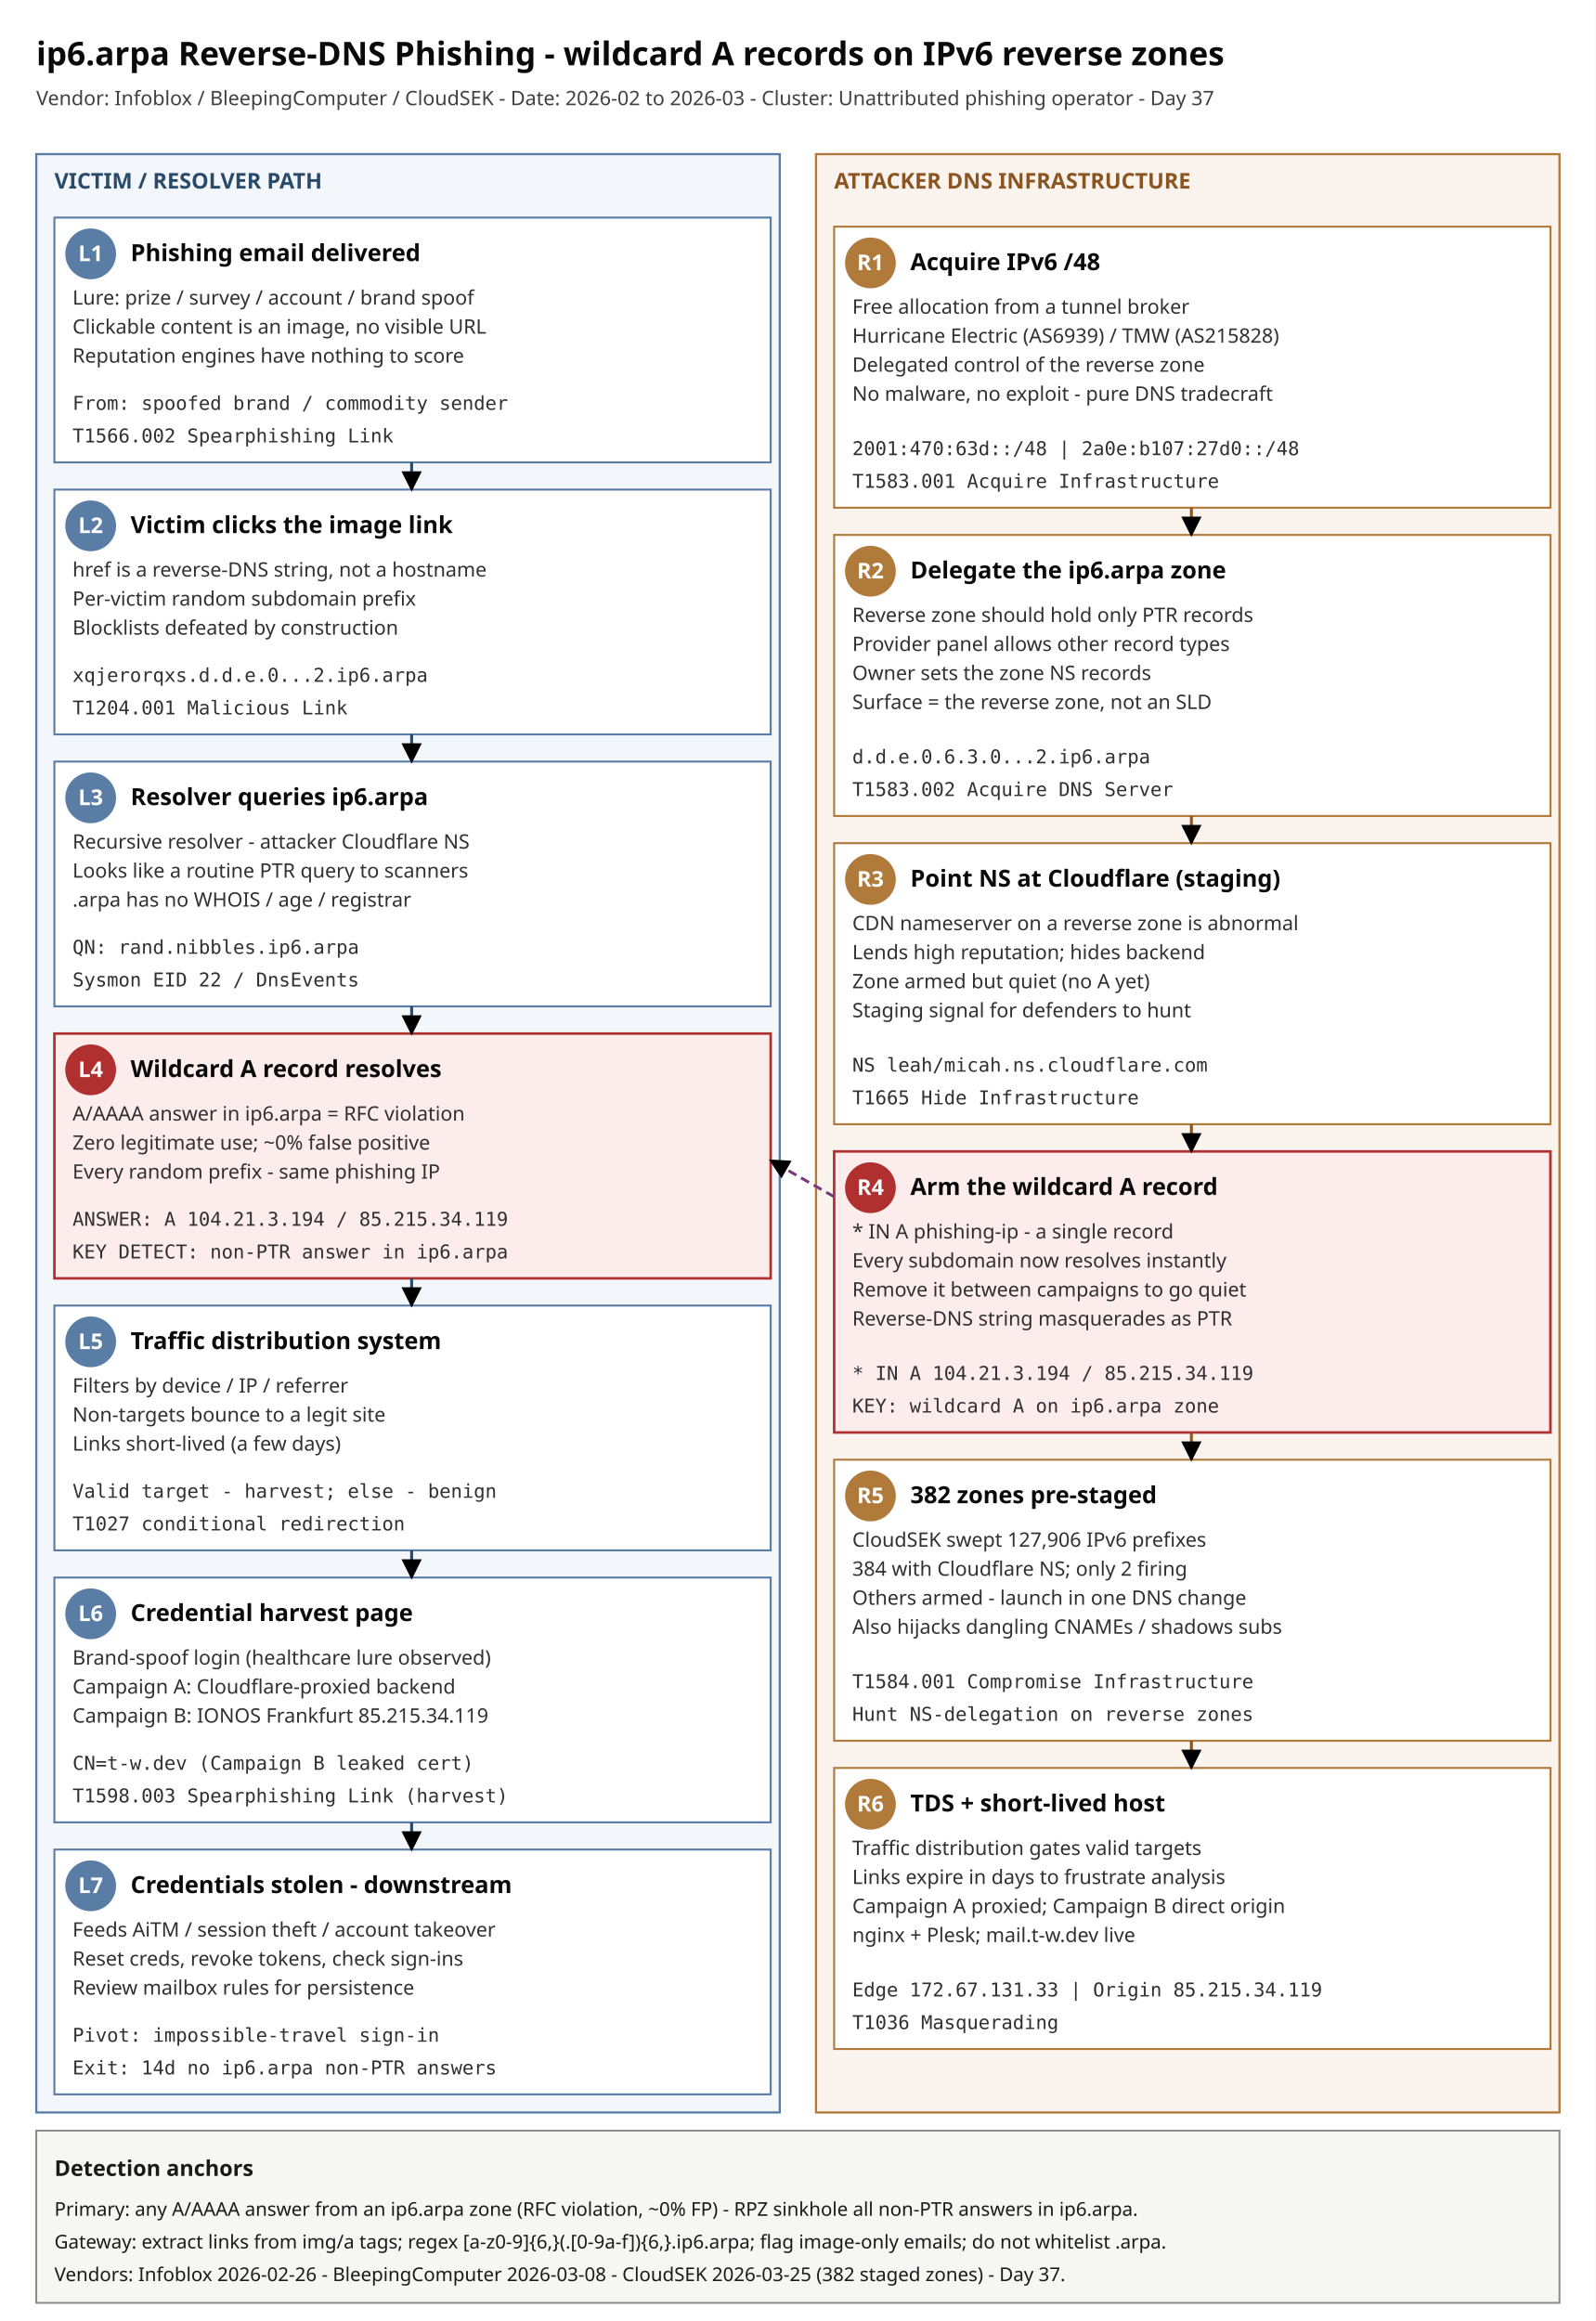
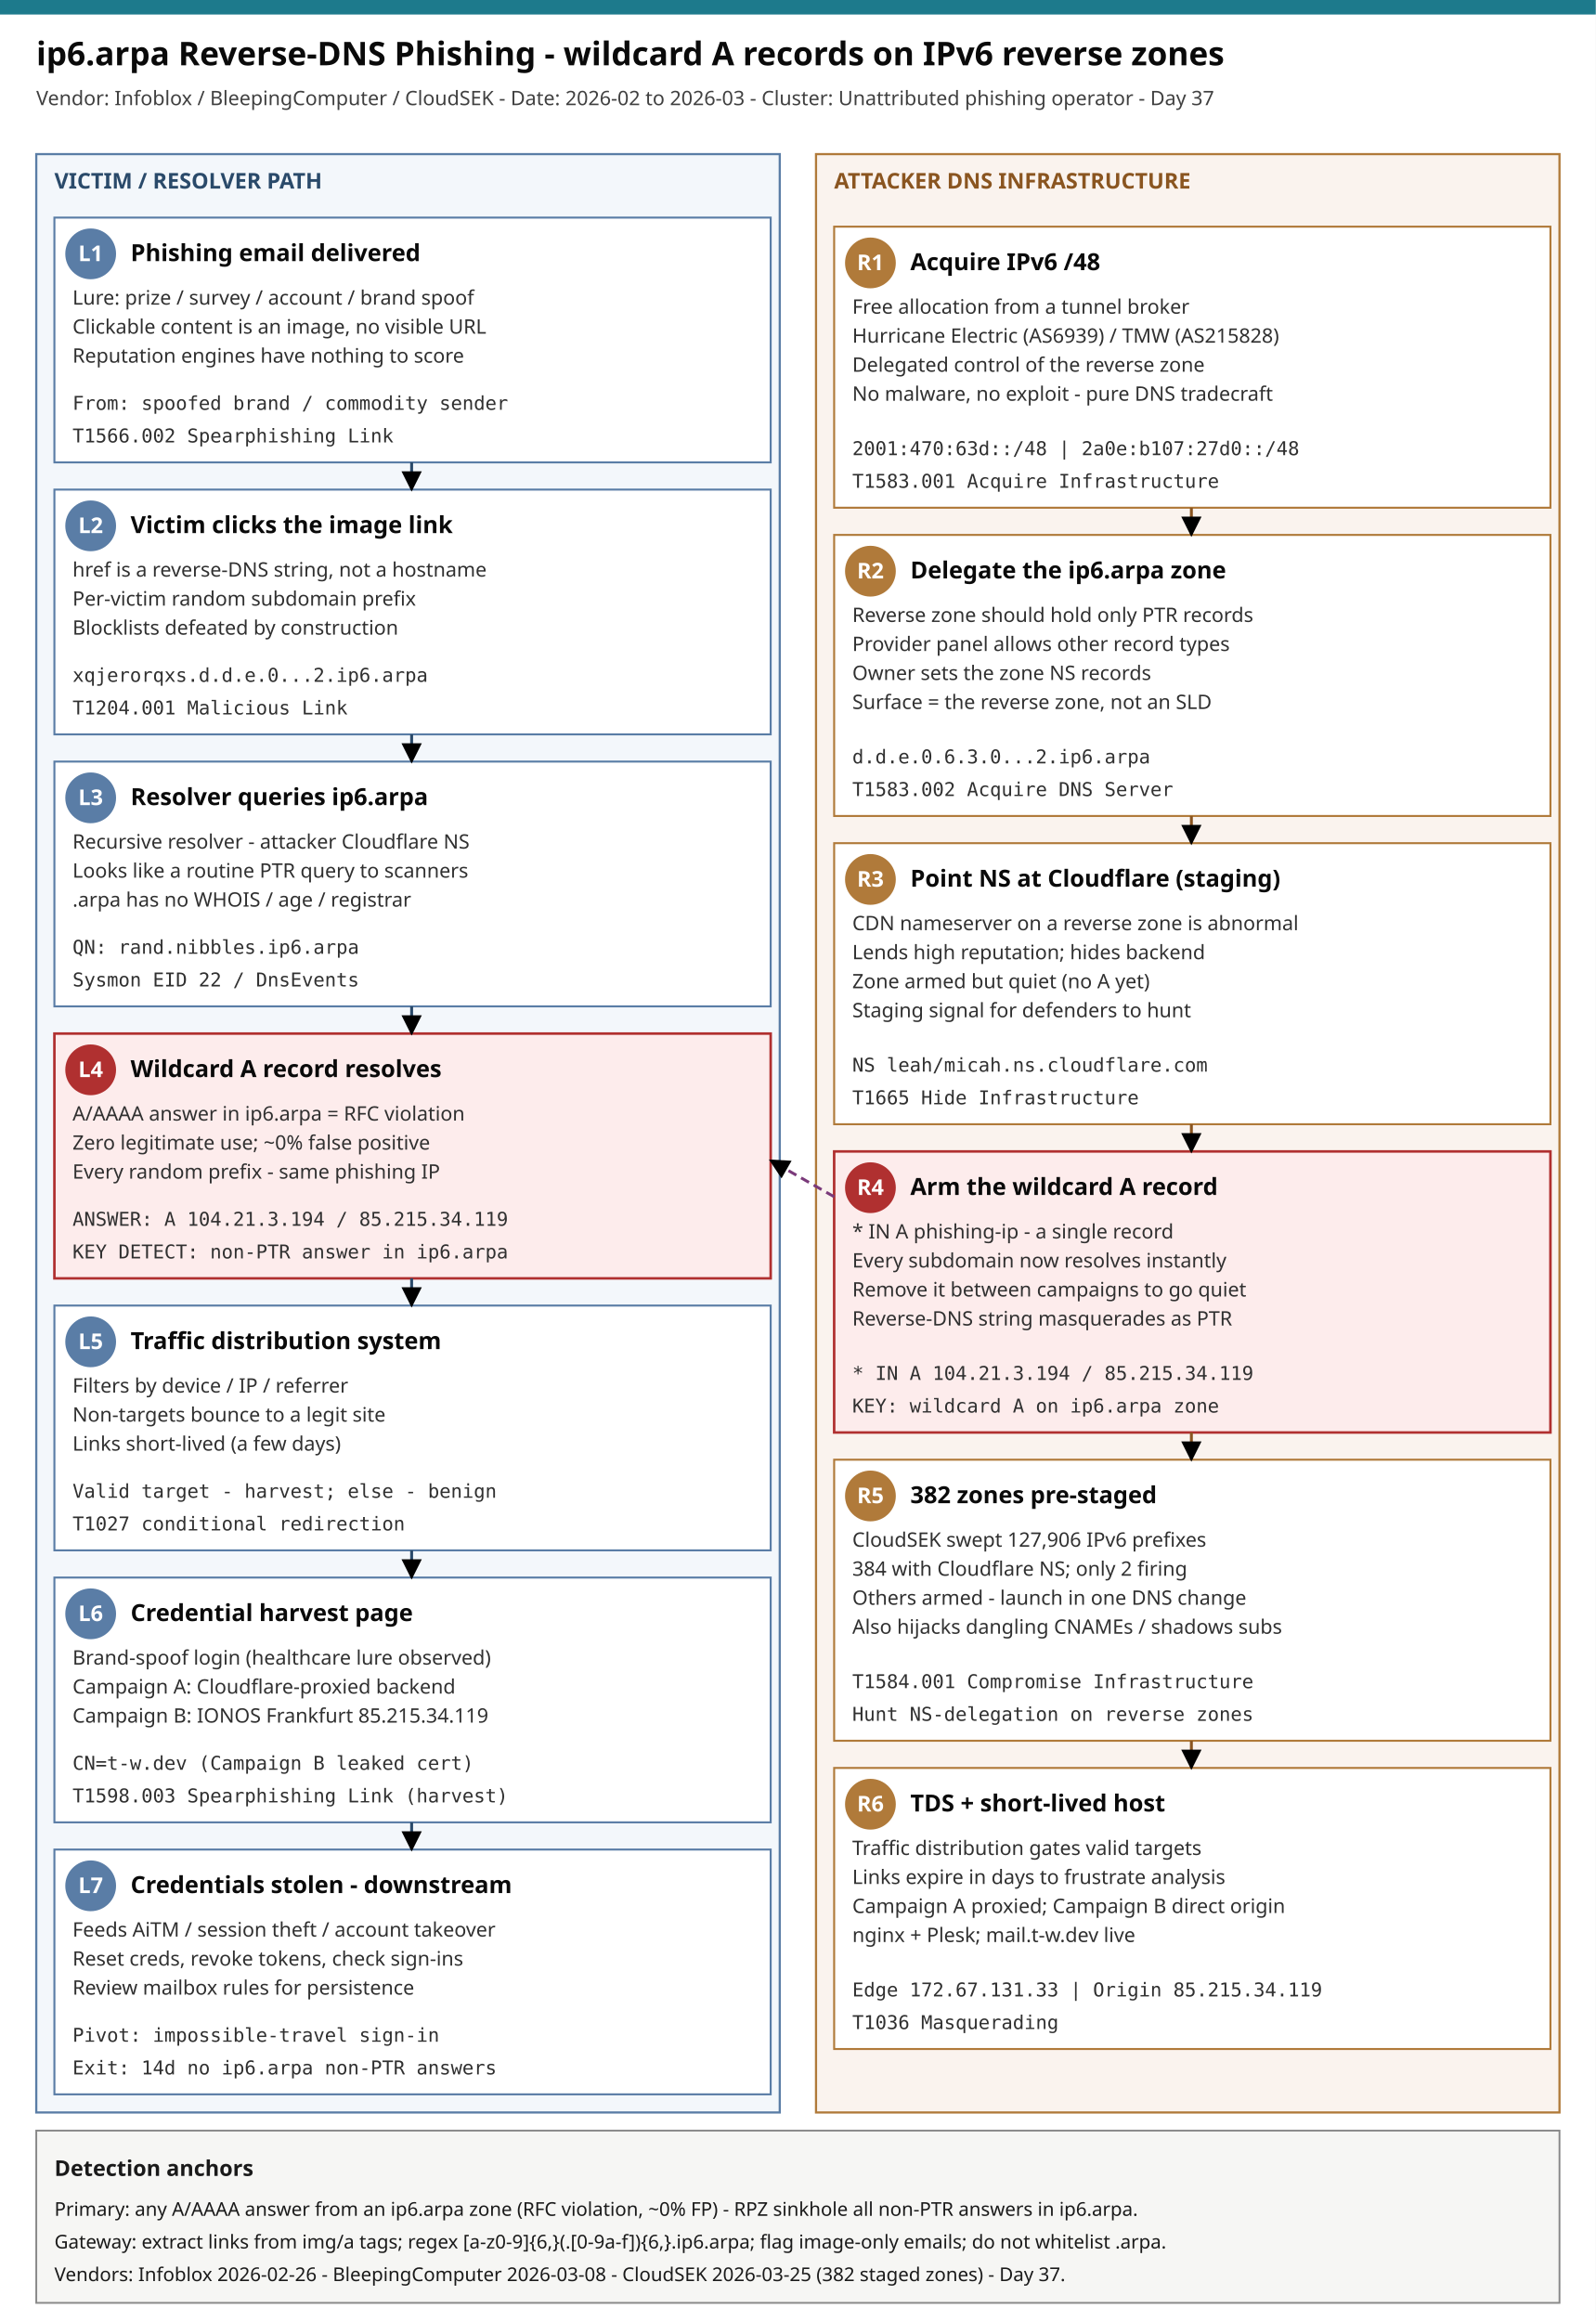
<svg xmlns="http://www.w3.org/2000/svg" viewBox="0 0 880 1280" role="img" aria-labelledby="t d">
  <defs>
    <style>
.bg { fill: #ffffff; }
.head { font: 700 18px sans-serif; fill: #0a0a0a; }
.meta { font: 11px sans-serif; fill: #404040; }
.laneL { fill: #f3f7fb; stroke: #5a7da6; stroke-width: 1.2; }
.laneR { fill: #faf3ee; stroke: #b07a3a; stroke-width: 1.2; }
.laneLabelL { font: 700 12px sans-serif; fill: #2a4a6a; }
.laneLabelR { font: 700 12px sans-serif; fill: #8a5520; }
.stage { fill: #ffffff; stroke: #5a7da6; stroke-width: 1.1; }
.stageK { fill: #fdecec; stroke: #b03030; stroke-width: 1.4; }
.op { fill: #ffffff; stroke: #b07a3a; stroke-width: 1.1; }
.opK { fill: #fdecec; stroke: #b03030; stroke-width: 1.4; }
.band { fill: #f7f1eb; stroke: #c08555; stroke-width: 1.2; }
.badge { fill: #5a7da6; }
.badgeK { fill: #b03030; }
.badgeR { fill: #b07a3a; }
.badgeText { font: 700 12px sans-serif; fill: #ffffff; text-anchor: middle; }
.label { font: 700 13px sans-serif; fill: #0a0a0a; }
.sub { font: 11px sans-serif; fill: #303030; }
.mono { font: 10.5px ui-monospace, "SFMono-Regular", Consolas, monospace; fill: #303030; }
.footer { fill: #f6f6f4; stroke: #888; stroke-width: 1; }
.footerH { font: 700 12px sans-serif; fill: #1a1a1a; }
.footerT { font: 10.5px sans-serif; fill: #1a1a1a; }
.arrow { stroke: #2a4a6a; stroke-width: 1.6; fill: none; }
.arrowX { stroke: #7a3a7a; stroke-width: 1.6; fill: none; stroke-dasharray: 5 3; }
.arrowR { stroke: #8a5520; stroke-width: 1.6; fill: none; }

@media (prefers-color-scheme: dark) {
  .bg { fill: #0d1117; }
  .head, .label, .footerH { fill: #f0f0f0; }
  .meta, .sub, .footerT { fill: #c8c8c8; }
  .mono { fill: #c0d0e0; }
  .laneL { fill: #182230; stroke: #7aa6d0; }
  .laneR { fill: #2a2418; stroke: #d09a5a; }
  .laneLabelL { fill: #a8c6e2; }
  .laneLabelR { fill: #e2bf8a; }
  .stage { fill: #1c2530; stroke: #7aa6d0; }
  .stageK { fill: #3a1818; stroke: #e06060; }
  .op { fill: #2a2418; stroke: #d09a5a; }
  .opK { fill: #3a1818; stroke: #e06060; }
  .band { fill: #2a2418; stroke: #d09a5a; }
  .badge { fill: #7aa6d0; }
  .badgeK { fill: #e06060; }
  .badgeR { fill: #d09a5a; }
  .badgeText { fill: #0d1117; }
  .footer { fill: #1a1d22; stroke: #555; }
  .arrow { stroke: #a8c6e2; }
  .arrowX { stroke: #c898d0; }
  .arrowR { stroke: #e2bf8a; }
}
+ 
+ .acc-ransomware { fill: #b03030; }
+ .acc-espionage { fill: #2a4a6a; }
+ .acc-supply-chain { fill: #b07a3a; }
+ .acc-identity-cloud { fill: #6a4ca6; }
+ .acc-ot-ics { fill: #2f8f4e; }
+ .acc-edge-network { fill: #1d7a8c; }
+ .acc-mobile { fill: #c2569a; }
+ .acc-crypto-defi { fill: #d08a1f; }
+ .acc-malware-re { fill: #556070; }
+ .acc-other { fill: #6a6a6a; }
+ .accLabel { font: 700 11px sans-serif; fill: #ffffff; }
</style>
    <marker id="ah" viewBox="0 0 10 10" refX="9" refY="5" markerWidth="7" markerHeight="7" orient="auto">
      <path d="M0,0 L10,5 L0,10 z" fill="currentColor" />
    </marker>
  </defs>
  <rect class="bg" x="0" y="0" width="880" height="1280" />
+   <rect class="acc-edge-network" x="0" y="0" width="880" height="8" />
  <text class="head" x="20" y="36">ip6.arpa Reverse-DNS Phishing - wildcard A records on IPv6 reverse zones</text>
  <text class="meta" x="20" y="58">Vendor: Infoblox / BleepingComputer / CloudSEK - Date: 2026-02 to 2026-03 - Cluster: Unattributed phishing operator - Day 37</text>
  <rect class="laneL" x="20" y="85" width="410" height="1080" />
  <rect class="laneR" x="450" y="85" width="410" height="1080" />
  <text class="laneLabelL" x="30" y="104">VICTIM / RESOLVER PATH</text>
  <text class="laneLabelR" x="460" y="104">ATTACKER DNS INFRASTRUCTURE</text>
  <rect class="stage" x="30" y="120" width="395" height="135" />
  <circle class="badge" cx="50" cy="140" r="14" />
  <text class="badgeText" x="50" y="144">L1</text>
  <text class="label" x="72" y="144">Phishing email delivered</text>
  <text class="sub" x="40" y="168">Lure: prize / survey / account / brand spoof</text>
  <text class="sub" x="40" y="184">Clickable content is an image, no visible URL</text>
  <text class="sub" x="40" y="200">Reputation engines have nothing to score</text>
  <text class="mono" x="40" y="226">From: spoofed brand / commodity sender</text>
  <text class="mono" x="40" y="244">T1566.002 Spearphishing Link</text>
  <rect class="stage" x="30" y="270" width="395" height="135" />
  <circle class="badge" cx="50" cy="290" r="14" />
  <text class="badgeText" x="50" y="294">L2</text>
  <text class="label" x="72" y="294">Victim clicks the image link</text>
  <text class="sub" x="40" y="318">href is a reverse-DNS string, not a hostname</text>
  <text class="sub" x="40" y="334">Per-victim random subdomain prefix</text>
  <text class="sub" x="40" y="350">Blocklists defeated by construction</text>
  <text class="mono" x="40" y="376">xqjerorqxs.d.d.e.0...2.ip6.arpa</text>
  <text class="mono" x="40" y="394">T1204.001 Malicious Link</text>
  <rect class="stage" x="30" y="420" width="395" height="135" />
  <circle class="badge" cx="50" cy="440" r="14" />
  <text class="badgeText" x="50" y="444">L3</text>
  <text class="label" x="72" y="444">Resolver queries ip6.arpa</text>
  <text class="sub" x="40" y="468">Recursive resolver - attacker Cloudflare NS</text>
  <text class="sub" x="40" y="484">Looks like a routine PTR query to scanners</text>
  <text class="sub" x="40" y="500">.arpa has no WHOIS / age / registrar</text>
  <text class="mono" x="40" y="526">QN: rand.nibbles.ip6.arpa</text>
  <text class="mono" x="40" y="544">Sysmon EID 22 / DnsEvents</text>
  <rect class="stageK" x="30" y="570" width="395" height="135" />
  <circle class="badgeK" cx="50" cy="590" r="14" />
  <text class="badgeText" x="50" y="594">L4</text>
  <text class="label" x="72" y="594">Wildcard A record resolves</text>
  <text class="sub" x="40" y="618">A/AAAA answer in ip6.arpa = RFC violation</text>
  <text class="sub" x="40" y="634">Zero legitimate use; ~0% false positive</text>
  <text class="sub" x="40" y="650">Every random prefix - same phishing IP</text>
  <text class="mono" x="40" y="676">ANSWER: A 104.21.3.194 / 85.215.34.119</text>
  <text class="mono" x="40" y="694">KEY DETECT: non-PTR answer in ip6.arpa</text>
  <rect class="stage" x="30" y="720" width="395" height="135" />
  <circle class="badge" cx="50" cy="740" r="14" />
  <text class="badgeText" x="50" y="744">L5</text>
  <text class="label" x="72" y="744">Traffic distribution system</text>
  <text class="sub" x="40" y="768">Filters by device / IP / referrer</text>
  <text class="sub" x="40" y="784">Non-targets bounce to a legit site</text>
  <text class="sub" x="40" y="800">Links short-lived (a few days)</text>
  <text class="mono" x="40" y="826">Valid target - harvest; else - benign</text>
  <text class="mono" x="40" y="844">T1027 conditional redirection</text>
  <rect class="stage" x="30" y="870" width="395" height="135" />
  <circle class="badge" cx="50" cy="890" r="14" />
  <text class="badgeText" x="50" y="894">L6</text>
  <text class="label" x="72" y="894">Credential harvest page</text>
  <text class="sub" x="40" y="918">Brand-spoof login (healthcare lure observed)</text>
  <text class="sub" x="40" y="934">Campaign A: Cloudflare-proxied backend</text>
  <text class="sub" x="40" y="950">Campaign B: IONOS Frankfurt 85.215.34.119</text>
  <text class="mono" x="40" y="976">CN=t-w.dev (Campaign B leaked cert)</text>
  <text class="mono" x="40" y="994">T1598.003 Spearphishing Link (harvest)</text>
  <rect class="stage" x="30" y="1020" width="395" height="135" />
  <circle class="badge" cx="50" cy="1040" r="14" />
  <text class="badgeText" x="50" y="1044">L7</text>
  <text class="label" x="72" y="1044">Credentials stolen - downstream</text>
  <text class="sub" x="40" y="1068">Feeds AiTM / session theft / account takeover</text>
  <text class="sub" x="40" y="1084">Reset creds, revoke tokens, check sign-ins</text>
  <text class="sub" x="40" y="1100">Review mailbox rules for persistence</text>
  <text class="mono" x="40" y="1126">Pivot: impossible-travel sign-in</text>
  <text class="mono" x="40" y="1144">Exit: 14d no ip6.arpa non-PTR answers</text>
  <rect class="op" x="460" y="125" width="395" height="155" />
  <circle class="badgeR" cx="480" cy="145" r="14" />
  <text class="badgeText" x="480" y="149">R1</text>
  <text class="label" x="502" y="149">Acquire IPv6 /48</text>
  <text class="sub" x="470" y="173">Free allocation from a tunnel broker</text>
  <text class="sub" x="470" y="189">Hurricane Electric (AS6939) / TMW (AS215828)</text>
  <text class="sub" x="470" y="205">Delegated control of the reverse zone</text>
  <text class="sub" x="470" y="221">No malware, no exploit - pure DNS tradecraft</text>
  <text class="mono" x="470" y="251">2001:470:63d::/48 | 2a0e:b107:27d0::/48</text>
  <text class="mono" x="470" y="269">T1583.001 Acquire Infrastructure</text>
  <rect class="op" x="460" y="295" width="395" height="155" />
  <circle class="badgeR" cx="480" cy="315" r="14" />
  <text class="badgeText" x="480" y="319">R2</text>
  <text class="label" x="502" y="319">Delegate the ip6.arpa zone</text>
  <text class="sub" x="470" y="343">Reverse zone should hold only PTR records</text>
  <text class="sub" x="470" y="359">Provider panel allows other record types</text>
  <text class="sub" x="470" y="375">Owner sets the zone NS records</text>
  <text class="sub" x="470" y="391">Surface = the reverse zone, not an SLD</text>
  <text class="mono" x="470" y="421">d.d.e.0.6.3.0...2.ip6.arpa</text>
  <text class="mono" x="470" y="439">T1583.002 Acquire DNS Server</text>
  <rect class="op" x="460" y="465" width="395" height="155" />
  <circle class="badgeR" cx="480" cy="485" r="14" />
  <text class="badgeText" x="480" y="489">R3</text>
  <text class="label" x="502" y="489">Point NS at Cloudflare (staging)</text>
  <text class="sub" x="470" y="513">CDN nameserver on a reverse zone is abnormal</text>
  <text class="sub" x="470" y="529">Lends high reputation; hides backend</text>
  <text class="sub" x="470" y="545">Zone armed but quiet (no A yet)</text>
  <text class="sub" x="470" y="561">Staging signal for defenders to hunt</text>
  <text class="mono" x="470" y="591">NS leah/micah.ns.cloudflare.com</text>
  <text class="mono" x="470" y="609">T1665 Hide Infrastructure</text>
  <rect class="opK" x="460" y="635" width="395" height="155" />
  <circle class="badgeK" cx="480" cy="655" r="14" />
  <text class="badgeText" x="480" y="659">R4</text>
  <text class="label" x="502" y="659">Arm the wildcard A record</text>
  <text class="sub" x="470" y="683">* IN A phishing-ip - a single record</text>
  <text class="sub" x="470" y="699">Every subdomain now resolves instantly</text>
  <text class="sub" x="470" y="715">Remove it between campaigns to go quiet</text>
  <text class="sub" x="470" y="731">Reverse-DNS string masquerades as PTR</text>
  <text class="mono" x="470" y="761">* IN A 104.21.3.194 / 85.215.34.119</text>
  <text class="mono" x="470" y="779">KEY: wildcard A on ip6.arpa zone</text>
  <rect class="op" x="460" y="805" width="395" height="155" />
  <circle class="badgeR" cx="480" cy="825" r="14" />
  <text class="badgeText" x="480" y="829">R5</text>
  <text class="label" x="502" y="829">382 zones pre-staged</text>
  <text class="sub" x="470" y="853">CloudSEK swept 127,906 IPv6 prefixes</text>
  <text class="sub" x="470" y="869">384 with Cloudflare NS; only 2 firing</text>
  <text class="sub" x="470" y="885">Others armed - launch in one DNS change</text>
  <text class="sub" x="470" y="901">Also hijacks dangling CNAMEs / shadows subs</text>
  <text class="mono" x="470" y="931">T1584.001 Compromise Infrastructure</text>
  <text class="mono" x="470" y="949">Hunt NS-delegation on reverse zones</text>
  <rect class="op" x="460" y="975" width="395" height="155" />
  <circle class="badgeR" cx="480" cy="995" r="14" />
  <text class="badgeText" x="480" y="999">R6</text>
  <text class="label" x="502" y="999">TDS + short-lived host</text>
  <text class="sub" x="470" y="1023">Traffic distribution gates valid targets</text>
  <text class="sub" x="470" y="1039">Links expire in days to frustrate analysis</text>
  <text class="sub" x="470" y="1055">Campaign A proxied; Campaign B direct origin</text>
  <text class="sub" x="470" y="1071">nginx + Plesk; mail.t-w.dev live</text>
  <text class="mono" x="470" y="1101">Edge 172.67.131.33 | Origin 85.215.34.119</text>
  <text class="mono" x="470" y="1119">T1036 Masquerading</text>
  <path class="arrow" d="M227,255 L227,270" marker-end="url(#ah)" />
  <path class="arrow" d="M227,405 L227,420" marker-end="url(#ah)" />
  <path class="arrow" d="M227,555 L227,570" marker-end="url(#ah)" />
  <path class="arrow" d="M227,705 L227,720" marker-end="url(#ah)" />
  <path class="arrow" d="M227,855 L227,870" marker-end="url(#ah)" />
  <path class="arrow" d="M227,1005 L227,1020" marker-end="url(#ah)" />
  <path class="arrowR" d="M657,280 L657,295" marker-end="url(#ah)" />
  <path class="arrowR" d="M657,450 L657,465" marker-end="url(#ah)" />
  <path class="arrowR" d="M657,620 L657,635" marker-end="url(#ah)" />
  <path class="arrowR" d="M657,790 L657,805" marker-end="url(#ah)" />
  <path class="arrowR" d="M657,960 L657,975" marker-end="url(#ah)" />
  <path class="arrowX" d="M460,660 L425,640" marker-end="url(#ah)" />
  <rect class="footer" x="20" y="1175" width="840" height="95" />
  <text class="footerH" x="30" y="1200">Detection anchors</text>
  <text class="footerT" x="30" y="1222">Primary: any A/AAAA answer from an ip6.arpa zone (RFC violation, ~0% FP) - RPZ sinkhole all non-PTR answers in ip6.arpa.</text>
  <text class="footerT" x="30" y="1240">Gateway: extract links from img/a tags; regex [a-z0-9]{6,}(.[0-9a-f]){6,}.ip6.arpa; flag image-only emails; do not whitelist .arpa.</text>
  <text class="footerT" x="30" y="1258">Vendors: Infoblox 2026-02-26 - BleepingComputer 2026-03-08 - CloudSEK 2026-03-25 (382 staged zones) - Day 37.</text>
</svg>
